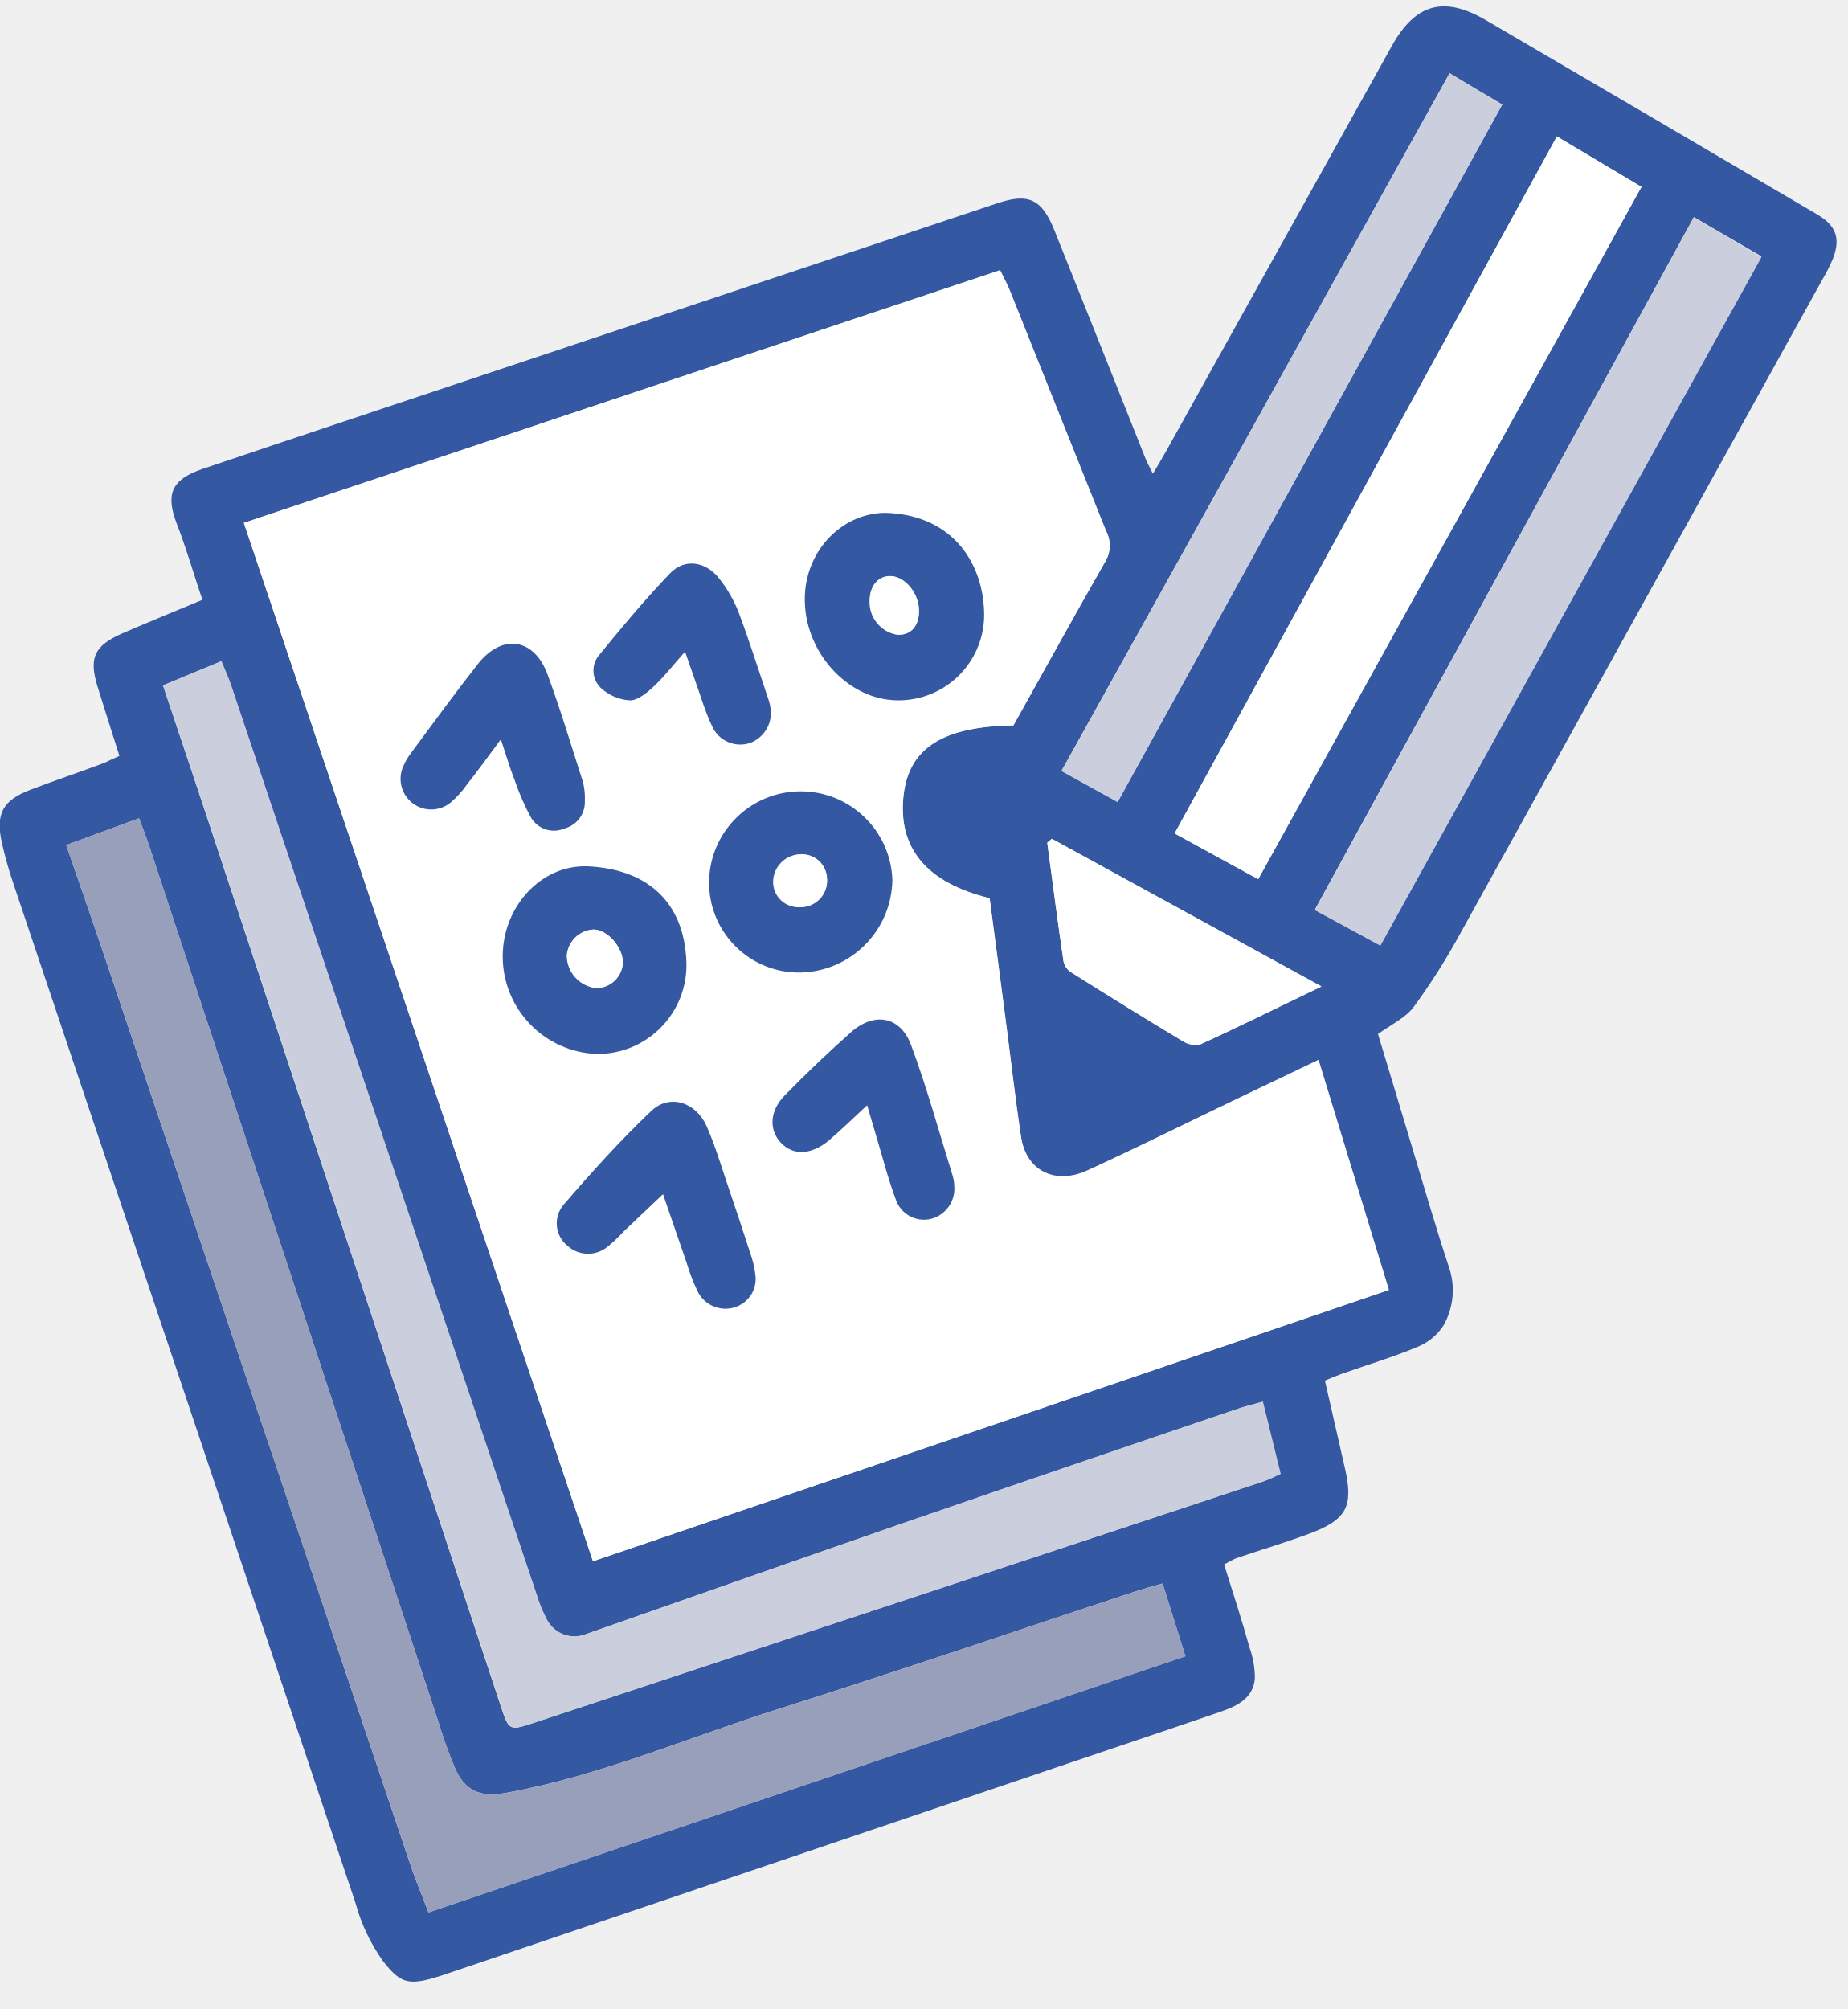
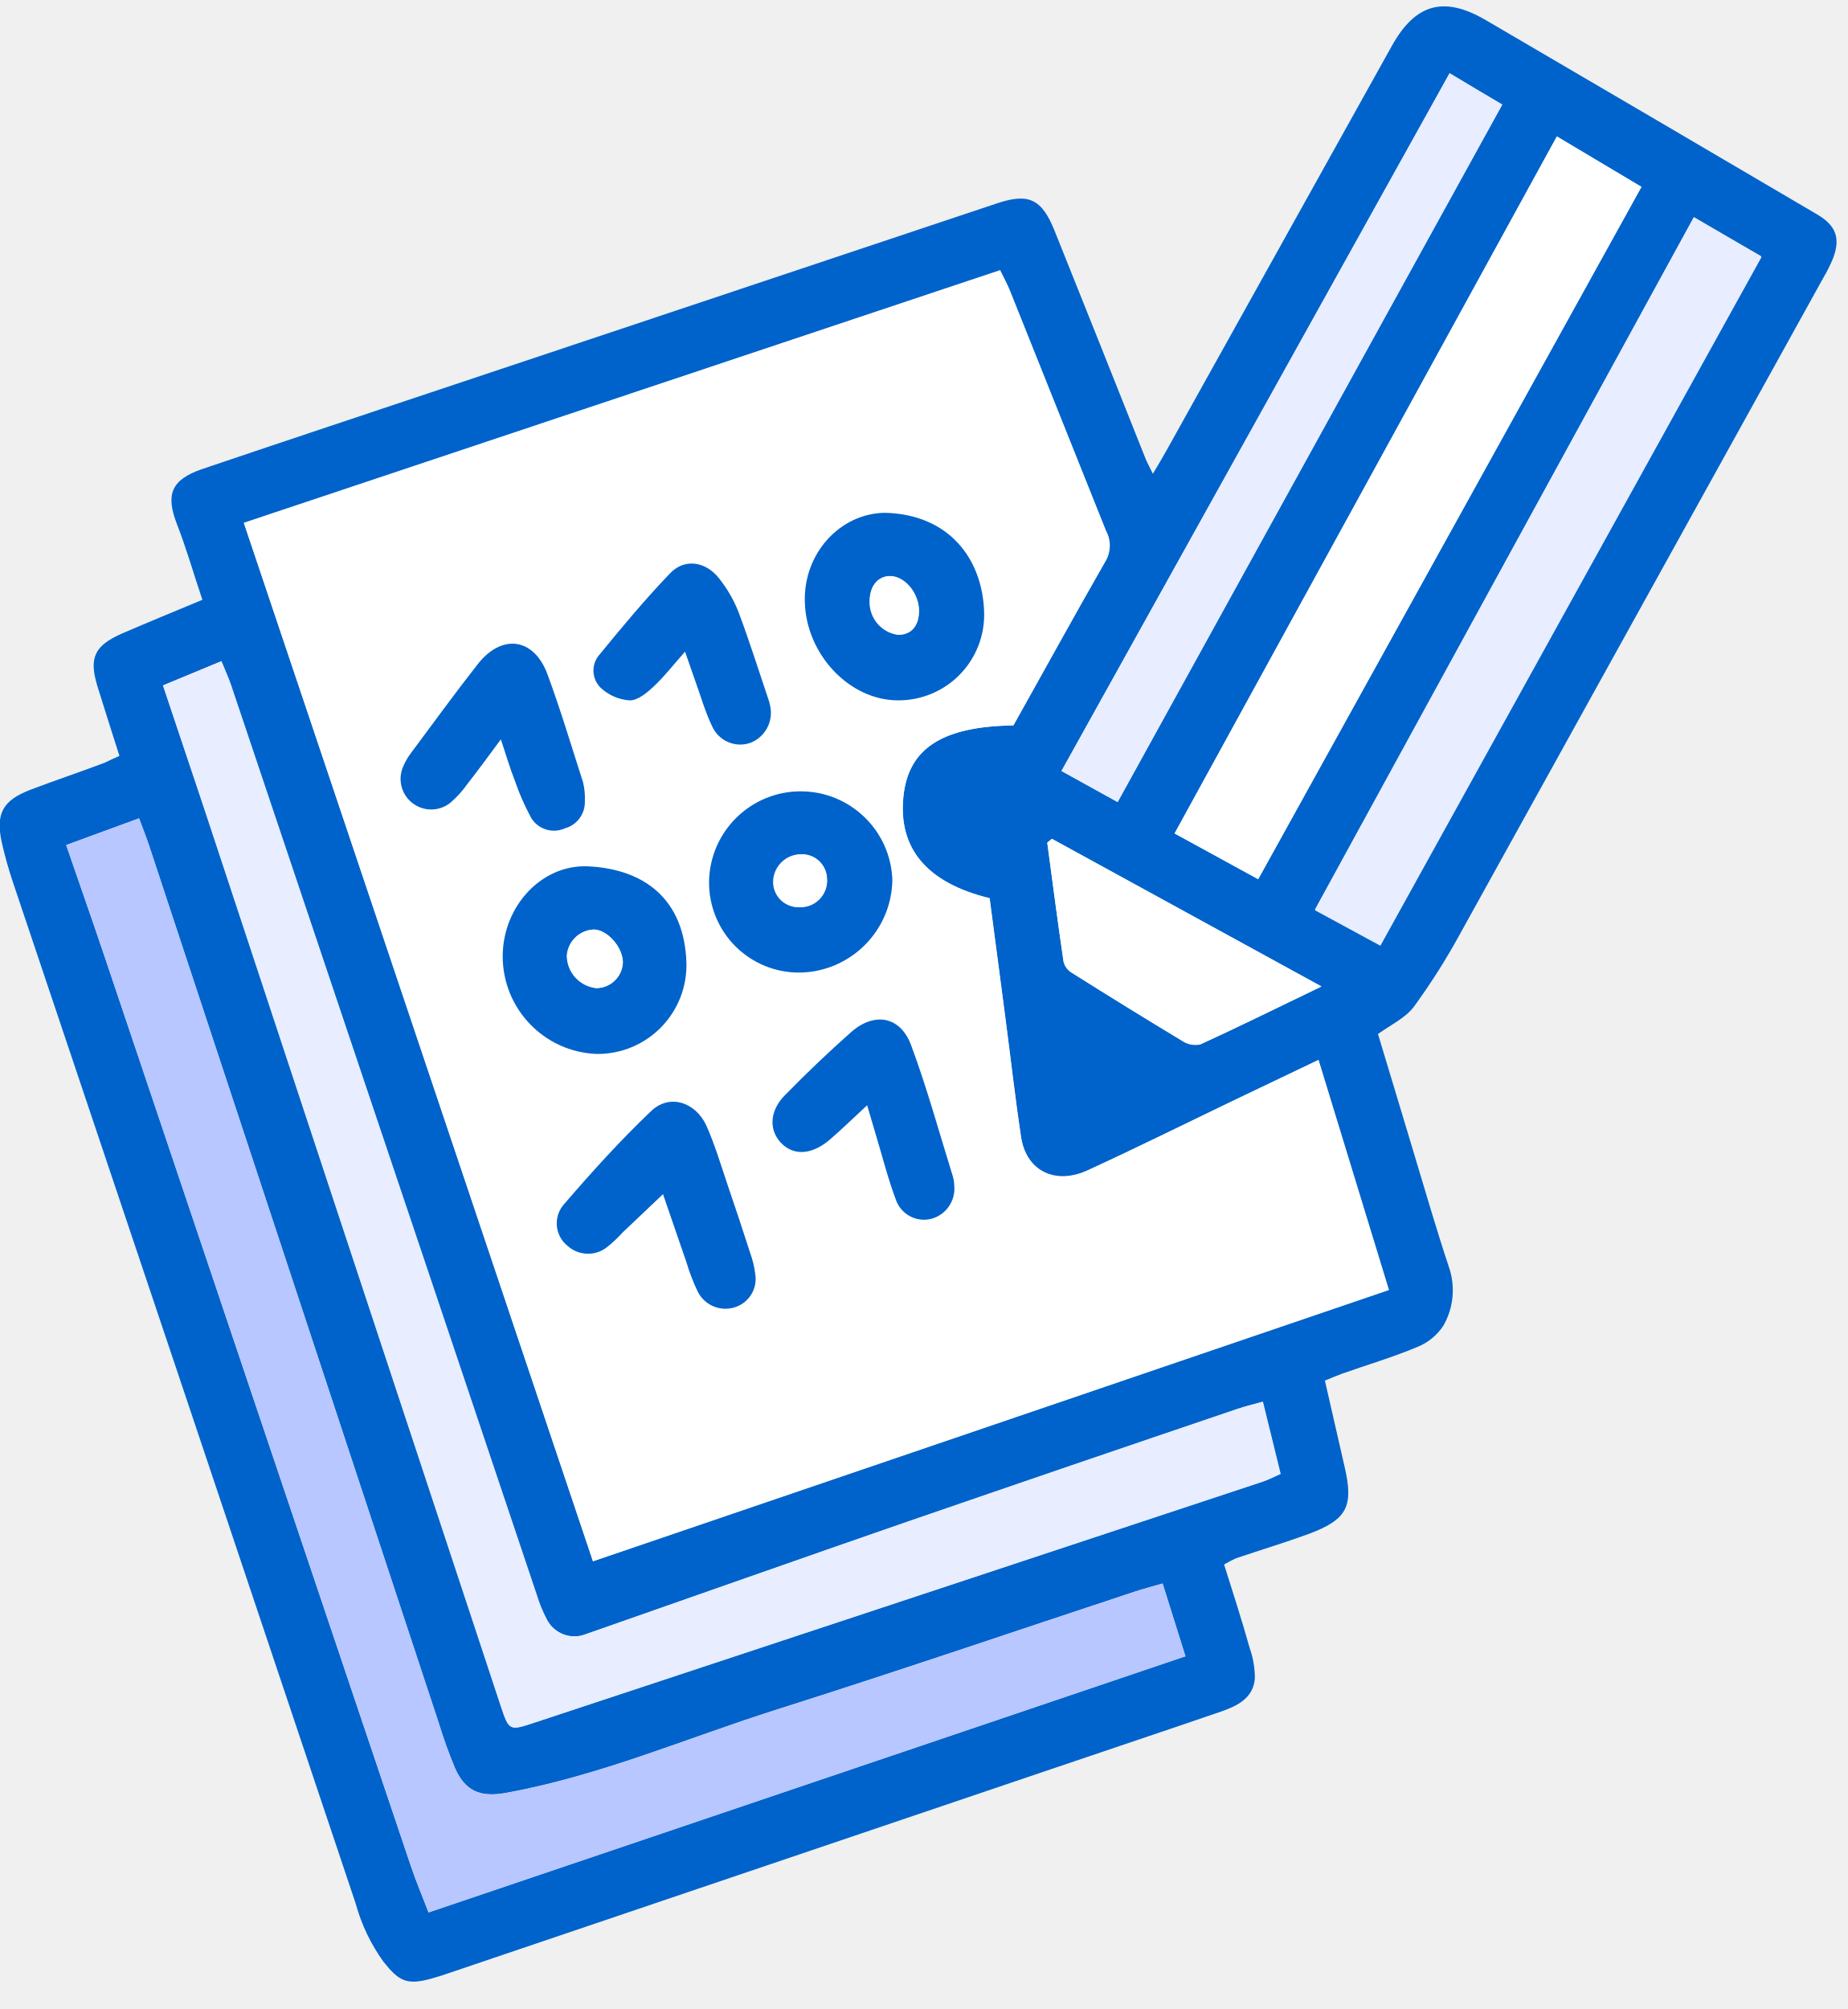
<svg xmlns="http://www.w3.org/2000/svg" width="46" height="50" fill="none" viewBox="0 0 46 50">
-   <path fill="#3558a2" d="M2.973 18.813c-.188-.59-.369-1.157-.546-1.727-.22-.716-.08-1.018.623-1.325.64-.276 1.286-.541 1.988-.833-.22-.65-.397-1.277-.634-1.884-.285-.738-.146-1.104.628-1.37 2.127-.72 4.256-1.426 6.385-2.138l13.4-4.475c.786-.263 1.117-.113 1.435.687q1.14 2.84 2.27 5.686c.038.092.089.179.175.357.133-.22.236-.397.336-.574l5.615-10.079C35.233.09 35.942-.108 36.983.5q4.126 2.412 8.247 4.835c.475.278.59.599.394 1.104q-.105.251-.243.484L36.35 23.23q-.517.95-1.155 1.824c-.204.274-.557.442-.895.68.29.953.585 1.942.884 2.932.298.99.567 1.92.883 2.871a1.77 1.77 0 0 1-.135 1.45c-.158.245-.39.434-.662.54-.608.255-1.244.442-1.867.663-.13.047-.256.102-.424.17.168.734.33 1.45.495 2.165.22.963.06 1.292-.884 1.646-.6.22-1.215.406-1.822.611a3 3 0 0 0-.298.155c.22.7.442 1.383.634 2.07.087.244.132.502.132.762-.037.497-.441.689-.846.83-1.343.462-2.69.91-4.037 1.368l-15.122 5.12q-.257.092-.517.163c-.6.161-.79.049-1.17-.428a4.5 4.5 0 0 1-.69-1.445Q4.593 34.661.315 21.936a10 10 0 0 1-.271-.971c-.155-.716.024-1.045.709-1.308.618-.236 1.241-.442 1.862-.678.1-.049.205-.1.358-.166m22.252-.76c.77-1.38 1.522-2.75 2.3-4.106a.76.76 0 0 0 0-.73q-1.198-2.983-2.386-5.965c-.071-.176-.164-.344-.25-.523L6.07 13.013c2.91 8.65 5.79 17.211 8.69 25.844L34.573 32.1l-1.752-5.724-2.169 1.037c-1.19.572-2.375 1.16-3.576 1.711-.824.38-1.546 0-1.661-.846-.146-.97-.256-1.946-.384-2.918-.13-1.009-.266-2.018-.396-3.008-1.568-.382-2.282-1.244-2.145-2.54.126-1.186.968-1.732 2.735-1.758M1.648 21.032c.335.976.662 1.9.972 2.825l7.605 22.58c.13.386.291.763.441 1.159l18.84-6.375c-.204-.663-.383-1.217-.568-1.811-.265.077-.477.132-.685.2-2.966.98-5.922 1.989-8.901 2.932-2.247.711-4.418 1.657-6.762 2.08-.625.113-1.007-.037-1.263-.611a12 12 0 0 1-.407-1.129L3.713 21.053c-.073-.22-.161-.442-.252-.687zm2.41-3.976c.382 1.146.746 2.224 1.104 3.313l7.307 22.109c.192.583.22.596.75.422q9.106-3.01 18.208-6.024c.148-.048.288-.123.442-.192l-.442-1.796c-.256.07-.442.115-.631.18q-4.118 1.399-8.235 2.813c-2.664.921-5.321 1.862-7.983 2.792a.773.773 0 0 1-.976-.369 3.5 3.5 0 0 1-.25-.61q-1.15-3.412-2.293-6.825a15346 15346 0 0 0-5.312-15.806c-.066-.199-.154-.389-.243-.605zM38.753 3.393l-9.516 17.35 2.081 1.139c3.188-5.755 6.35-11.462 9.54-17.23zm3.41 2.01-9.431 17.23 1.628.883c3.178-5.743 6.324-11.429 9.485-17.136zM27.82 19.958 37.393 2.6c-.441-.256-.852-.505-1.31-.78-3.242 5.825-6.445 11.584-9.66 17.365zm-1.637.916-.114.095c.132.99.26 1.988.406 2.967.03.112.102.208.201.267a207 207 0 0 0 2.761 1.703.58.58 0 0 0 .442.082c.976-.442 1.94-.924 3.013-1.44z" />
+   <path fill="#0063cb" d="M2.973 18.813c-.188-.59-.369-1.157-.546-1.727-.22-.716-.08-1.018.623-1.325.64-.276 1.286-.541 1.988-.833-.22-.65-.397-1.277-.634-1.884-.285-.738-.146-1.104.628-1.37 2.127-.72 4.256-1.426 6.385-2.138l13.4-4.475c.786-.263 1.117-.113 1.435.687q1.14 2.84 2.27 5.686c.038.092.089.179.175.357.133-.22.236-.397.336-.574l5.615-10.079C35.233.09 35.942-.108 36.983.5q4.126 2.412 8.247 4.835c.475.278.59.599.394 1.104q-.105.251-.243.484L36.35 23.23q-.517.95-1.155 1.824c-.204.274-.557.442-.895.68.29.953.585 1.942.884 2.932.298.99.567 1.92.883 2.871a1.77 1.77 0 0 1-.135 1.45c-.158.245-.39.434-.662.54-.608.255-1.244.442-1.867.663-.13.047-.256.102-.424.17.168.734.33 1.45.495 2.165.22.963.06 1.292-.884 1.646-.6.22-1.215.406-1.822.611a3 3 0 0 0-.298.155c.22.7.442 1.383.634 2.07.087.244.132.502.132.762-.037.497-.441.689-.846.83-1.343.462-2.69.91-4.037 1.368l-15.122 5.12q-.257.092-.517.163c-.6.161-.79.049-1.17-.428a4.5 4.5 0 0 1-.69-1.445Q4.593 34.661.315 21.936a10 10 0 0 1-.271-.971c-.155-.716.024-1.045.709-1.308.618-.236 1.241-.442 1.862-.678.1-.049.205-.1.358-.166m22.252-.76c.77-1.38 1.522-2.75 2.3-4.106a.76.76 0 0 0 0-.73q-1.198-2.983-2.386-5.965c-.071-.176-.164-.344-.25-.523L6.07 13.013c2.91 8.65 5.79 17.211 8.69 25.844L34.573 32.1l-1.752-5.724-2.169 1.037c-1.19.572-2.375 1.16-3.576 1.711-.824.38-1.546 0-1.661-.846-.146-.97-.256-1.946-.384-2.918-.13-1.009-.266-2.018-.396-3.008-1.568-.382-2.282-1.244-2.145-2.54.126-1.186.968-1.732 2.735-1.758M1.648 21.032c.335.976.662 1.9.972 2.825l7.605 22.58c.13.386.291.763.441 1.159l18.84-6.375c-.204-.663-.383-1.217-.568-1.811-.265.077-.477.132-.685.2-2.966.98-5.922 1.989-8.901 2.932-2.247.711-4.418 1.657-6.762 2.08-.625.113-1.007-.037-1.263-.611a12 12 0 0 1-.407-1.129L3.713 21.053c-.073-.22-.161-.442-.252-.687zm2.41-3.976c.382 1.146.746 2.224 1.104 3.313l7.307 22.109c.192.583.22.596.75.422q9.106-3.01 18.208-6.024c.148-.048.288-.123.442-.192l-.442-1.796c-.256.07-.442.115-.631.18q-4.118 1.399-8.235 2.813c-2.664.921-5.321 1.862-7.983 2.792a.773.773 0 0 1-.976-.369 3.5 3.5 0 0 1-.25-.61q-1.15-3.412-2.293-6.825a15346 15346 0 0 0-5.312-15.806c-.066-.199-.154-.389-.243-.605zM38.753 3.393l-9.516 17.35 2.081 1.139c3.188-5.755 6.35-11.462 9.54-17.23zm3.41 2.01-9.431 17.23 1.628.883c3.178-5.743 6.324-11.429 9.485-17.136zM27.82 19.958 37.393 2.6c-.441-.256-.852-.505-1.31-.78-3.242 5.825-6.445 11.584-9.66 17.365zm-1.637.916-.114.095c.132.99.26 1.988.406 2.967.03.112.102.208.201.267a207 207 0 0 0 2.761 1.703.58.58 0 0 0 .442.082c.976-.442 1.94-.924 3.013-1.44z" />
  <path fill="#fff" d="M25.226 18.053c-1.78.027-2.614.572-2.74 1.767-.137 1.297.577 2.158 2.145 2.54.13.99.265 2 .396 3.009.128.972.238 1.948.384 2.918.126.857.837 1.226 1.661.846 1.202-.552 2.386-1.14 3.576-1.712l2.17-1.036 1.75 5.723-19.808 6.748c-2.9-8.628-5.78-17.189-8.69-25.843l18.826-6.289c.087.179.18.347.25.524l2.386 5.963a.76.76 0 0 1 0 .732c-.78 1.36-1.531 2.73-2.306 4.11M17.08 23.96c-.048-1.564-1.031-2.333-2.456-2.39-1.16-.047-2.11 1.005-2.116 2.24a2.43 2.43 0 0 0 2.344 2.43 2.21 2.21 0 0 0 2.233-2.28zm.566-2.039a2.24 2.24 0 0 0 2.277 2.284 2.34 2.34 0 0 0 2.29-2.306 2.282 2.282 0 0 0-4.56.022zm4.376-9.158c-1.12.016-2.026 1.012-1.988 2.209.026 1.312 1.104 2.46 2.319 2.458a2.13 2.13 0 0 0 2.15-2.189c-.05-1.325-.876-2.45-2.477-2.478zM16.5 29.721c.2.576.39 1.135.584 1.694q.111.373.278.724a.766.766 0 0 0 1.332.085.74.74 0 0 0 .102-.52 2.4 2.4 0 0 0-.126-.521 89 89 0 0 0-.566-1.706c-.165-.49-.313-.99-.523-1.462-.268-.594-.926-.79-1.38-.358-.767.73-1.479 1.518-2.17 2.32a.71.71 0 0 0 .09 1.027.76.76 0 0 0 .992.028q.21-.168.391-.368zM12.465 18.4c.137.41.22.717.34 1.015q.162.481.404.926a.66.66 0 0 0 .844.27.676.676 0 0 0 .497-.677q.012-.241-.046-.475c-.285-.896-.557-1.798-.884-2.681-.327-.884-1.137-1.023-1.74-.248-.568.727-1.105 1.472-1.66 2.21a1.5 1.5 0 0 0-.18.308.762.762 0 0 0 1.162.926q.229-.195.404-.442c.278-.335.536-.696.863-1.133zm9.116 9.106c.088.3.148.506.22.711.169.555.31 1.12.515 1.662a.742.742 0 0 0 1.313.13.78.78 0 0 0 .128-.515.9.9 0 0 0-.038-.236c-.338-1.087-.638-2.187-1.034-3.252-.27-.729-.9-.846-1.49-.33a30 30 0 0 0-1.655 1.574c-.382.389-.402.868-.097 1.182.304.313.75.309 1.184-.051.3-.245.583-.528.958-.875zm-4.528-11.29.265.73c.137.375.245.766.417 1.124a.767.767 0 0 0 .957.415.8.8 0 0 0 .488-.925 1 1 0 0 0-.049-.175c-.243-.72-.47-1.444-.738-2.156a3.3 3.3 0 0 0-.477-.828c-.324-.422-.848-.515-1.21-.148-.63.64-1.208 1.325-1.767 2.032a.6.6 0 0 0 .024.83c.198.186.454.297.725.314.198 0 .428-.19.596-.346.259-.243.48-.537.769-.866" />
-   <path fill="#979fbb" d="m1.648 21.031 1.816-.662c.09.247.179.466.252.687l7.207 21.827q.175.575.407 1.13c.256.574.638.724 1.263.611 2.337-.424 4.515-1.37 6.762-2.08 2.98-.944 5.935-1.953 8.901-2.932.208-.068.42-.123.685-.2l.568 1.81-18.84 6.375c-.152-.395-.313-.773-.441-1.16Q6.42 35.152 2.623 23.86c-.314-.928-.639-1.851-.975-2.828" />
-   <path fill="#cbcfdd" d="m4.057 17.062 1.457-.607c.089.22.177.406.243.605q2.651 7.9 5.313 15.806l2.293 6.826q.095.316.25.61a.773.773 0 0 0 .975.368c2.662-.93 5.32-1.87 7.983-2.792q4.113-1.422 8.235-2.814c.185-.064.375-.108.631-.179l.442 1.796c-.159.069-.298.144-.442.192q-9.1 3.015-18.207 6.024c-.535.174-.559.161-.751-.422Q8.823 31.43 5.172 20.366c-.369-1.08-.733-2.158-1.115-3.304" />
+   <path fill="#b8c7ff" d="m1.648 21.031 1.816-.662c.09.247.179.466.252.687l7.207 21.827q.175.575.407 1.13c.256.574.638.724 1.263.611 2.337-.424 4.515-1.37 6.762-2.08 2.98-.944 5.935-1.953 8.901-2.932.208-.068.42-.123.685-.2l.568 1.81-18.84 6.375c-.152-.395-.313-.773-.441-1.16Q6.42 35.152 2.623 23.86c-.314-.928-.639-1.851-.975-2.828" />
+   <path fill="#e8edff" d="m4.057 17.062 1.457-.607c.089.22.177.406.243.605q2.651 7.9 5.313 15.806l2.293 6.826q.095.316.25.61a.773.773 0 0 0 .975.368c2.662-.93 5.32-1.87 7.983-2.792q4.113-1.422 8.235-2.814c.185-.064.375-.108.631-.179l.442 1.796c-.159.069-.298.144-.442.192q-9.1 3.015-18.207 6.024c-.535.174-.559.161-.751-.422Q8.823 31.43 5.172 20.366c-.369-1.08-.733-2.158-1.115-3.304" />
  <path fill="#fff" d="m38.754 3.4 2.105 1.25c-3.19 5.76-6.353 11.468-9.54 17.23l-2.08-1.138z" />
-   <path fill="#cbcfdd" d="m42.164 5.41 1.681.992-9.485 17.136-1.628-.883c3.146-5.759 6.273-11.473 9.432-17.245M27.82 19.964l-1.398-.773c3.216-5.78 6.419-11.54 9.661-17.364.458.274.884.524 1.31.78z" />
+   <path fill="#e8edff" d="m42.164 5.41 1.681.992-9.485 17.136-1.628-.883c3.146-5.759 6.273-11.473 9.432-17.245M27.82 19.964l-1.398-.773c3.216-5.78 6.419-11.54 9.661-17.364.458.274.884.524 1.31.78z" />
  <path fill="#fff" d="m26.183 20.88 6.709 3.674c-1.074.517-2.037.992-3.013 1.44a.58.58 0 0 1-.442-.081 149 149 0 0 1-2.761-1.703.44.44 0 0 1-.201-.268c-.146-.987-.274-1.988-.407-2.966z" />
-   <path fill="#3558a2" d="M17.086 23.96a2.21 2.21 0 0 1-2.229 2.27 2.43 2.43 0 0 1-2.343-2.43c0-1.234.956-2.285 2.116-2.239 1.425.066 2.407.835 2.456 2.399m-2.242.632a.663.663 0 0 0 .663-.634c0-.38-.387-.826-.73-.824a.703.703 0 0 0-.662.651.82.82 0 0 0 .729.807M17.65 21.921a2.282 2.282 0 0 1 4.562-.022 2.34 2.34 0 0 1-2.288 2.306 2.236 2.236 0 0 1-2.273-2.284m2.932-.033a.625.625 0 0 0-.663-.627.694.694 0 0 0-.678.698.626.626 0 0 0 .663.618.663.663 0 0 0 .682-.689zM22.027 12.763c1.6.038 2.43 1.153 2.469 2.467a2.13 2.13 0 0 1-2.143 2.2c-1.208 0-2.292-1.146-2.319-2.458-.033-1.197.873-2.193 1.992-2.209m.848 2.46c.013-.44-.345-.883-.718-.883-.303 0-.506.248-.508.617a.817.817 0 0 0 .689.841c.325.016.526-.199.537-.576zM16.504 29.72l-.996.944q-.181.2-.391.369a.76.76 0 0 1-.992-.029.715.715 0 0 1-.09-1.027c.69-.802 1.402-1.59 2.168-2.32.455-.441 1.105-.236 1.38.358.21.473.359.972.524 1.463q.292.852.566 1.705.092.253.126.521a.74.74 0 0 1-.526.837.77.77 0 0 1-.908-.402 5 5 0 0 1-.278-.724c-.194-.559-.384-1.118-.583-1.694M12.468 18.4c-.326.442-.585.793-.854 1.138a2.4 2.4 0 0 1-.405.442.762.762 0 0 1-1.162-.926q.072-.165.182-.31c.55-.74 1.09-1.483 1.659-2.208.603-.775 1.404-.663 1.74.247s.594 1.785.884 2.682q.057.234.046.475a.676.676 0 0 1-.497.676.663.663 0 0 1-.844-.27 6 6 0 0 1-.404-.925c-.12-.303-.208-.61-.345-1.02M21.585 27.507c-.376.347-.663.63-.963.884-.442.36-.884.369-1.184.05-.3-.317-.285-.792.097-1.18a32 32 0 0 1 1.654-1.576c.572-.501 1.222-.397 1.491.332.396 1.064.696 2.164 1.034 3.25a.9.9 0 0 1 .038.237.775.775 0 0 1-.557.826.74.74 0 0 1-.884-.441c-.205-.542-.346-1.105-.514-1.662zM17.052 16.218c-.298.336-.519.623-.78.866-.167.157-.397.349-.596.347a1.17 1.17 0 0 1-.725-.314.6.6 0 0 1-.024-.83c.57-.696 1.149-1.392 1.767-2.033.363-.366.884-.274 1.21.148q.3.38.478.829c.267.711.495 1.435.738 2.156a1 1 0 0 1 .048.174.8.8 0 0 1-.488.926.766.766 0 0 1-.956-.416c-.173-.358-.281-.748-.418-1.124z" />
+   <path fill="#0063cb" d="M17.086 23.96a2.21 2.21 0 0 1-2.229 2.27 2.43 2.43 0 0 1-2.343-2.43c0-1.234.956-2.285 2.116-2.239 1.425.066 2.407.835 2.456 2.399m-2.242.632a.663.663 0 0 0 .663-.634c0-.38-.387-.826-.73-.824a.703.703 0 0 0-.662.651.82.82 0 0 0 .729.807M17.65 21.921a2.282 2.282 0 0 1 4.562-.022 2.34 2.34 0 0 1-2.288 2.306 2.236 2.236 0 0 1-2.273-2.284m2.932-.033a.625.625 0 0 0-.663-.627.694.694 0 0 0-.678.698.626.626 0 0 0 .663.618.663.663 0 0 0 .682-.689zM22.027 12.763c1.6.038 2.43 1.153 2.469 2.467a2.13 2.13 0 0 1-2.143 2.2c-1.208 0-2.292-1.146-2.319-2.458-.033-1.197.873-2.193 1.992-2.209m.848 2.46c.013-.44-.345-.883-.718-.883-.303 0-.506.248-.508.617a.817.817 0 0 0 .689.841c.325.016.526-.199.537-.576zM16.504 29.72l-.996.944q-.181.2-.391.369a.76.76 0 0 1-.992-.029.715.715 0 0 1-.09-1.027c.69-.802 1.402-1.59 2.168-2.32.455-.441 1.105-.236 1.38.358.21.473.359.972.524 1.463q.292.852.566 1.705.092.253.126.521a.74.74 0 0 1-.526.837.77.77 0 0 1-.908-.402 5 5 0 0 1-.278-.724c-.194-.559-.384-1.118-.583-1.694M12.468 18.4c-.326.442-.585.793-.854 1.138a2.4 2.4 0 0 1-.405.442.762.762 0 0 1-1.162-.926q.072-.165.182-.31c.55-.74 1.09-1.483 1.659-2.208.603-.775 1.404-.663 1.74.247s.594 1.785.884 2.682q.057.234.046.475a.676.676 0 0 1-.497.676.663.663 0 0 1-.844-.27 6 6 0 0 1-.404-.925c-.12-.303-.208-.61-.345-1.02M21.585 27.507c-.376.347-.663.63-.963.884-.442.36-.884.369-1.184.05-.3-.317-.285-.792.097-1.18a32 32 0 0 1 1.654-1.576c.572-.501 1.222-.397 1.491.332.396 1.064.696 2.164 1.034 3.25a.9.9 0 0 1 .038.237.775.775 0 0 1-.557.826.74.74 0 0 1-.884-.441c-.205-.542-.346-1.105-.514-1.662zM17.052 16.218c-.298.336-.519.623-.78.866-.167.157-.397.349-.596.347a1.17 1.17 0 0 1-.725-.314.6.6 0 0 1-.024-.83c.57-.696 1.149-1.392 1.767-2.033.363-.366.884-.274 1.21.148q.3.38.478.829c.267.711.495 1.435.738 2.156a1 1 0 0 1 .048.174.8.8 0 0 1-.488.926.766.766 0 0 1-.956-.416c-.173-.358-.281-.748-.418-1.124z" />
  <path fill="#fff" d="M14.843 24.592a.82.82 0 0 1-.736-.807.703.703 0 0 1 .663-.651c.343 0 .738.442.729.824a.663.663 0 0 1-.656.634M20.587 21.888a.66.66 0 0 1-.663.69.63.63 0 0 1-.662-.62.694.694 0 0 1 .924-.656.625.625 0 0 1 .401.586M22.875 15.222c0 .375-.22.59-.537.572a.817.817 0 0 1-.689-.842c0-.369.206-.614.508-.616.373.002.731.444.718.886" />
</svg>
